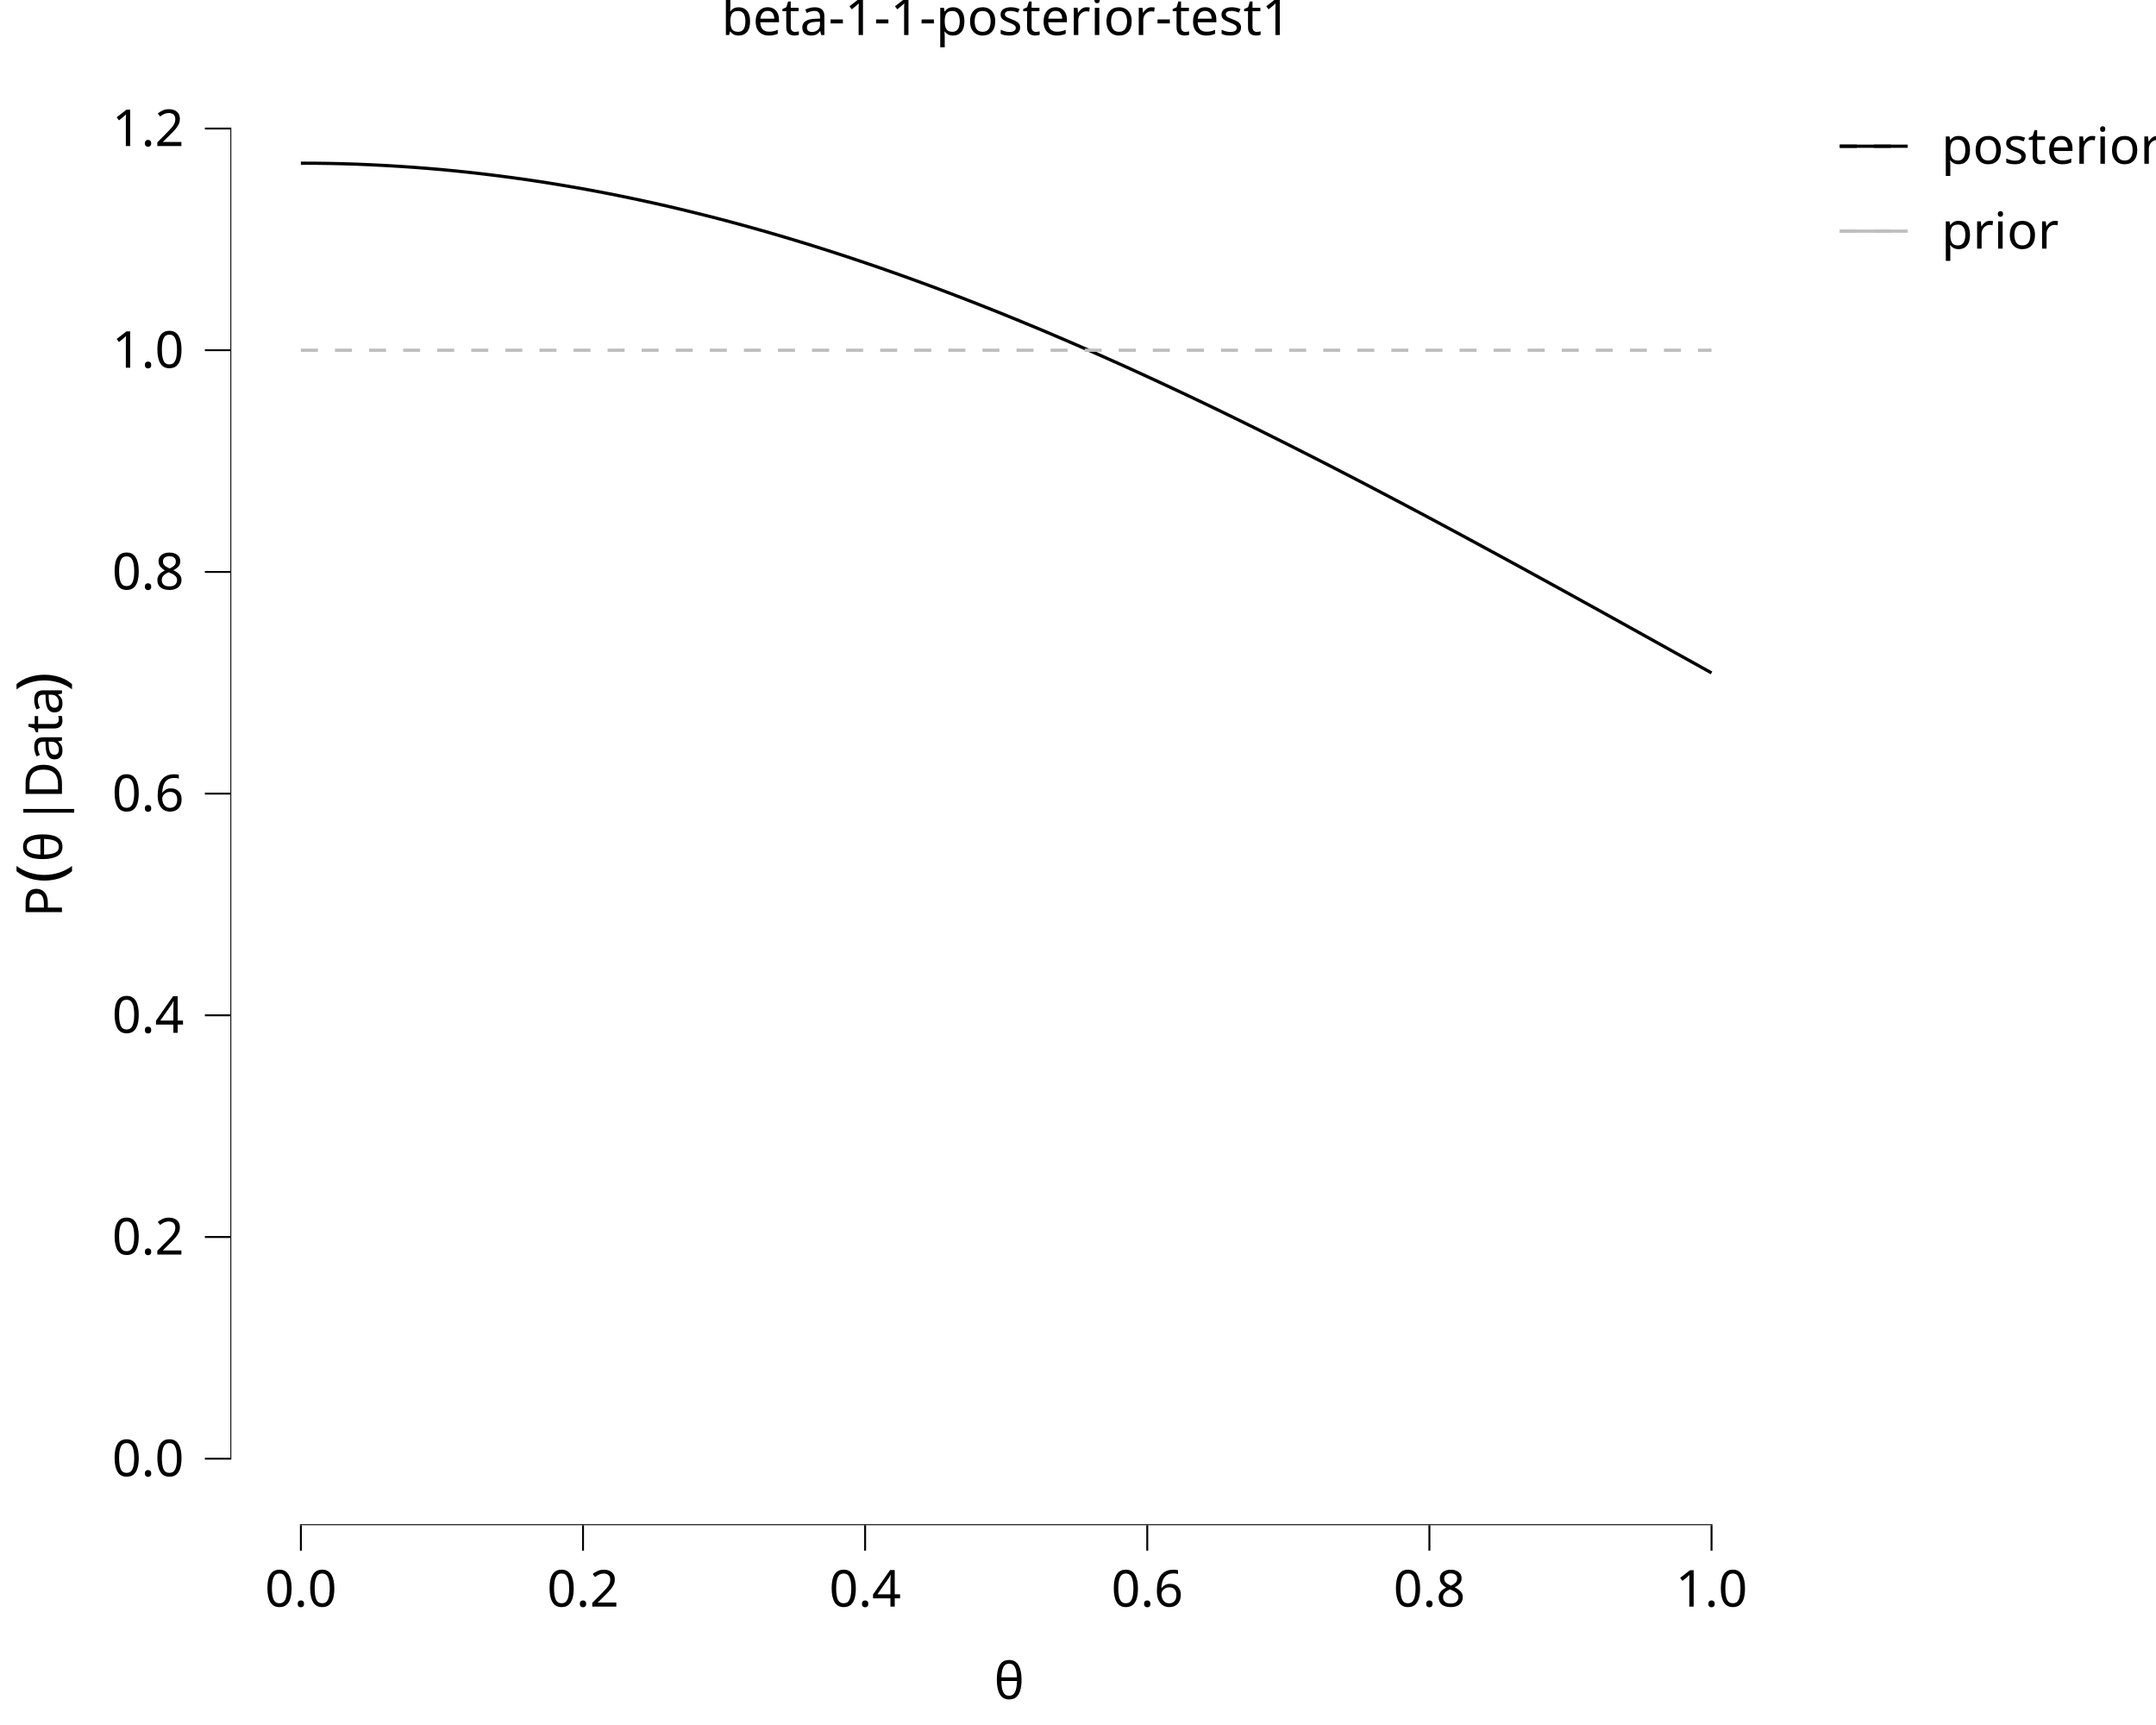
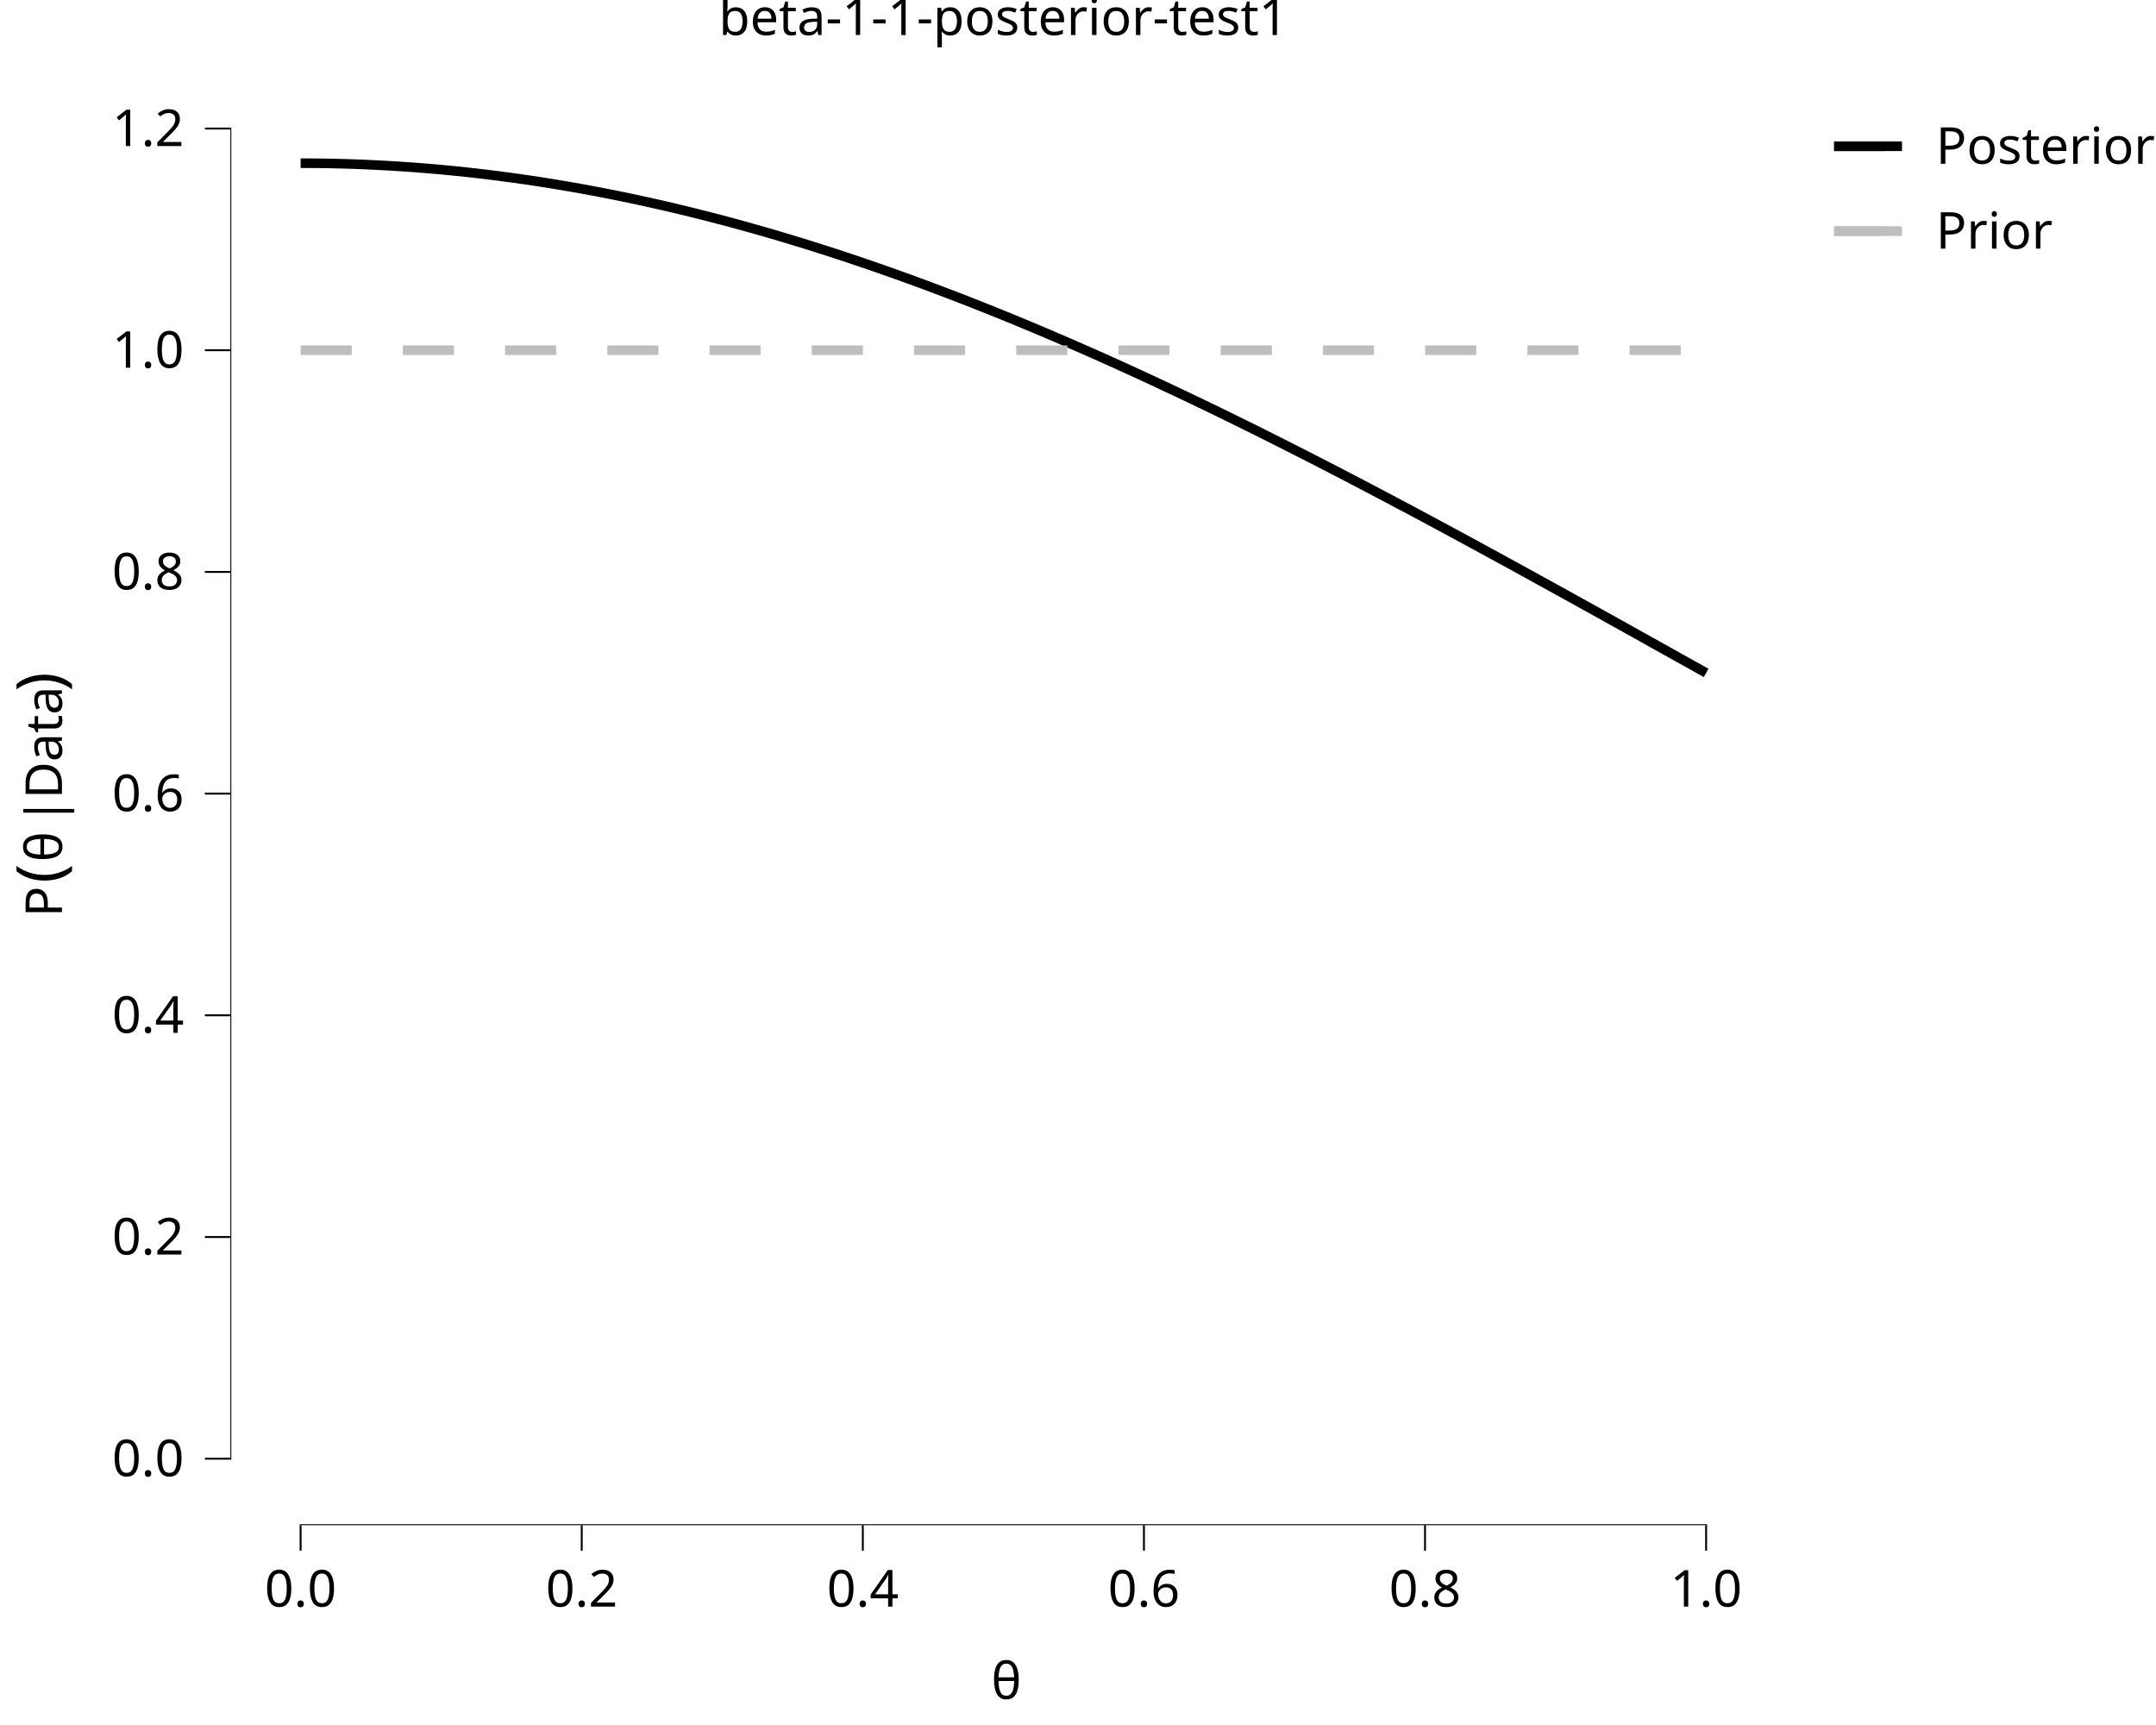
<svg xmlns="http://www.w3.org/2000/svg" class="svglite" data-engine-version="2.0" width="720.00pt" height="576.00pt" viewBox="0 0 720.00 576.00">
  <defs>
    <style type="text/css">
    .svglite line, .svglite polyline, .svglite polygon, .svglite path, .svglite rect, .svglite circle {
      fill: none;
      stroke: #000000;
      stroke-linecap: round;
      stroke-linejoin: round;
      stroke-miterlimit: 10.00;
    }
  </style>
  </defs>
  <rect width="100%" height="100%" style="stroke: none; fill: #FFFFFF;" />
  <defs>
    <clipPath id="cpMC4wMHw3MjAuMDB8MC4wMHw1NzYuMDA=">
      <rect x="0.00" y="0.00" width="720.00" height="576.00" />
    </clipPath>
  </defs>
  <g clip-path="url(#cpMC4wMHw3MjAuMDB8MC4wMHw1NzYuMDA=)">
    <rect x="0.00" y="0.00" width="720.00" height="576.00" style="stroke-width: 10.67; stroke: none;" />
  </g>
  <defs>
-     <clipPath id="cpNzYuOTN8NTk1LjEyfDIwLjcxfDUwOS4yOA==">
-       <rect x="76.93" y="20.71" width="518.19" height="488.57" />
+     <clipPath id="cpNzYuOTN8NTkzLjIzfDIwLjcxfDUwOS4yOA==">
+       <rect x="76.93" y="20.71" width="516.31" height="488.57" />
    </clipPath>
  </defs>
-   <g clip-path="url(#cpNzYuOTN8NTk1LjEyfDIwLjcxfDUwOS4yOA==)">
-     <rect x="76.93" y="20.71" width="518.19" height="488.57" style="stroke-width: 10.67; stroke: none;" />
-     <polyline points="100.48,54.49 105.19,54.51 109.90,54.57 114.61,54.68 119.32,54.83 124.03,55.03 128.75,55.27 133.46,55.55 138.17,55.87 142.88,56.24 147.59,56.64 152.30,57.10 157.01,57.59 161.72,58.13 166.43,58.71 171.14,59.33 175.85,59.99 180.56,60.69 185.28,61.44 189.99,62.23 194.70,63.05 199.41,63.92 204.12,64.83 208.83,65.78 213.54,66.77 218.25,67.80 222.96,68.86 227.67,69.97 232.38,71.12 237.10,72.30 241.81,73.52 246.52,74.78 251.23,76.08 255.94,77.41 260.65,78.78 265.36,80.19 270.07,81.63 274.78,83.11 279.49,84.62 284.20,86.17 288.91,87.75 293.63,89.36 298.34,91.01 303.05,92.69 307.76,94.40 312.47,96.14 317.18,97.92 321.89,99.72 326.60,101.56 331.31,103.42 336.02,105.32 340.73,107.24 345.45,109.19 350.16,111.17 354.87,113.18 359.58,115.21 364.29,117.27 369.00,119.35 373.71,121.46 378.42,123.59 383.13,125.75 387.84,127.93 392.55,130.13 397.26,132.35 401.98,134.60 406.69,136.86 411.40,139.15 416.11,141.46 420.82,143.78 425.53,146.13 430.24,148.49 434.95,150.87 439.66,153.26 444.37,155.67 449.08,158.10 453.79,160.54 458.51,163.00 463.22,165.47 467.93,167.95 472.64,170.44 477.35,172.95 482.06,175.47 486.77,178.00 491.48,180.54 496.19,183.09 500.90,185.65 505.61,188.21 510.33,190.79 515.04,193.37 519.75,195.96 524.46,198.55 529.17,201.15 533.88,203.75 538.59,206.36 543.30,208.97 548.01,211.59 552.72,214.21 557.43,216.83 562.14,219.45 566.86,222.07 571.57,224.70 " style="stroke-width: 1.07; stroke-linecap: butt;" />
-     <polyline points="100.48,116.94 105.19,116.94 109.90,116.94 114.61,116.94 119.32,116.94 124.03,116.94 128.75,116.94 133.46,116.94 138.17,116.94 142.88,116.94 147.59,116.94 152.30,116.94 157.01,116.94 161.72,116.94 166.43,116.94 171.14,116.94 175.85,116.94 180.56,116.94 185.28,116.94 189.99,116.94 194.70,116.94 199.41,116.94 204.12,116.94 208.83,116.94 213.54,116.94 218.25,116.94 222.96,116.94 227.67,116.94 232.38,116.94 237.10,116.94 241.81,116.94 246.52,116.94 251.23,116.94 255.94,116.94 260.65,116.94 265.36,116.94 270.07,116.94 274.78,116.94 279.49,116.94 284.20,116.94 288.91,116.94 293.63,116.94 298.34,116.94 303.05,116.94 307.76,116.94 312.47,116.94 317.18,116.94 321.89,116.94 326.60,116.94 331.31,116.94 336.02,116.94 340.73,116.94 345.45,116.94 350.16,116.94 354.87,116.94 359.58,116.94 364.29,116.94 369.00,116.94 373.71,116.94 378.42,116.94 383.13,116.94 387.84,116.94 392.55,116.94 397.26,116.94 401.98,116.94 406.69,116.94 411.40,116.94 416.11,116.94 420.82,116.94 425.53,116.94 430.24,116.94 434.95,116.94 439.66,116.94 444.37,116.94 449.08,116.94 453.79,116.94 458.51,116.94 463.22,116.94 467.93,116.94 472.64,116.94 477.35,116.94 482.06,116.94 486.77,116.94 491.48,116.94 496.19,116.94 500.90,116.94 505.61,116.94 510.33,116.94 515.04,116.94 519.75,116.94 524.46,116.94 529.17,116.94 533.88,116.94 538.59,116.94 543.30,116.94 548.01,116.94 552.72,116.94 557.43,116.94 562.14,116.94 566.86,116.94 571.57,116.94 " style="stroke-width: 1.07; stroke: #BEBEBE; stroke-dasharray: 5.69,5.69; stroke-linecap: butt;" />
-     <line x1="100.16" y1="509.28" x2="571.89" y2="509.28" style="stroke-width: 0.64; stroke-linecap: butt;" />
+   <g clip-path="url(#cpNzYuOTN8NTkzLjIzfDIwLjcxfDUwOS4yOA==)">
+     <rect x="76.93" y="20.71" width="516.31" height="488.57" style="stroke-width: 10.67; stroke: none;" />
+     <polyline points="100.39,54.49 105.09,54.51 109.78,54.57 114.48,54.68 119.17,54.83 123.86,55.03 128.56,55.27 133.25,55.55 137.94,55.87 142.64,56.24 147.33,56.64 152.03,57.10 156.72,57.59 161.41,58.13 166.11,58.71 170.80,59.33 175.49,59.99 180.19,60.69 184.88,61.44 189.57,62.23 194.27,63.05 198.96,63.92 203.66,64.83 208.35,65.78 213.04,66.77 217.74,67.80 222.43,68.86 227.12,69.97 231.82,71.12 236.51,72.30 241.21,73.52 245.90,74.78 250.59,76.08 255.29,77.41 259.98,78.78 264.67,80.19 269.37,81.63 274.06,83.11 278.76,84.62 283.45,86.17 288.14,87.75 292.84,89.36 297.53,91.01 302.22,92.69 306.92,94.40 311.61,96.14 316.30,97.92 321.00,99.72 325.69,101.56 330.39,103.42 335.08,105.32 339.77,107.24 344.47,109.19 349.16,111.17 353.85,113.18 358.55,115.21 363.24,117.27 367.94,119.35 372.63,121.46 377.32,123.59 382.02,125.75 386.71,127.93 391.40,130.13 396.10,132.35 400.79,134.60 405.49,136.86 410.18,139.15 414.87,141.46 419.57,143.78 424.26,146.13 428.95,148.49 433.65,150.87 438.34,153.26 443.03,155.67 447.73,158.10 452.42,160.54 457.12,163.00 461.81,165.47 466.50,167.95 471.20,170.44 475.89,172.95 480.58,175.47 485.28,178.00 489.97,180.54 494.67,183.09 499.36,185.65 504.05,188.21 508.75,190.79 513.44,193.37 518.13,195.96 522.83,198.55 527.52,201.15 532.22,203.75 536.91,206.36 541.60,208.97 546.30,211.59 550.99,214.21 555.68,216.83 560.38,219.45 565.07,222.07 569.76,224.70 " style="stroke-width: 3.20; stroke-linecap: butt;" />
+     <polyline points="100.39,116.94 105.09,116.94 109.78,116.94 114.48,116.94 119.17,116.94 123.86,116.94 128.56,116.94 133.25,116.94 137.94,116.94 142.64,116.94 147.33,116.94 152.03,116.94 156.72,116.94 161.41,116.94 166.11,116.94 170.80,116.94 175.49,116.94 180.19,116.94 184.88,116.94 189.57,116.94 194.27,116.94 198.96,116.94 203.66,116.94 208.35,116.94 213.04,116.94 217.74,116.94 222.43,116.94 227.12,116.94 231.82,116.94 236.51,116.94 241.21,116.94 245.90,116.94 250.59,116.94 255.29,116.94 259.98,116.94 264.67,116.94 269.37,116.94 274.06,116.94 278.76,116.94 283.45,116.94 288.14,116.94 292.84,116.94 297.53,116.94 302.22,116.94 306.92,116.94 311.61,116.94 316.30,116.94 321.00,116.94 325.69,116.94 330.39,116.94 335.08,116.94 339.77,116.94 344.47,116.94 349.16,116.94 353.85,116.94 358.55,116.94 363.24,116.94 367.94,116.94 372.63,116.94 377.32,116.94 382.02,116.94 386.71,116.94 391.40,116.94 396.10,116.94 400.79,116.94 405.49,116.94 410.18,116.94 414.87,116.94 419.57,116.94 424.26,116.94 428.95,116.94 433.65,116.94 438.34,116.94 443.03,116.94 447.73,116.94 452.42,116.94 457.12,116.94 461.81,116.94 466.50,116.94 471.20,116.94 475.89,116.94 480.58,116.94 485.28,116.94 489.97,116.94 494.67,116.94 499.36,116.94 504.05,116.94 508.75,116.94 513.44,116.94 518.13,116.94 522.83,116.94 527.52,116.94 532.22,116.94 536.91,116.94 541.60,116.94 546.30,116.94 550.99,116.94 555.68,116.94 560.38,116.94 565.07,116.94 569.76,116.94 " style="stroke-width: 3.20; stroke: #BEBEBE; stroke-dasharray: 17.07,17.07; stroke-linecap: butt;" />
+     <line x1="100.08" y1="509.28" x2="570.08" y2="509.28" style="stroke-width: 0.64; stroke-linecap: butt;" />
    <line x1="76.93" y1="487.39" x2="76.93" y2="42.60" style="stroke-width: 0.64; stroke-linecap: butt;" />
-     <rect x="76.93" y="20.71" width="518.19" height="488.57" style="stroke-width: 0.00; stroke: none;" />
+     <rect x="76.93" y="20.71" width="516.31" height="488.57" style="stroke-width: 0.00; stroke: none;" />
  </g>
  <g clip-path="url(#cpMC4wMHw3MjAuMDB8MC4wMHw1NzYuMDA=)">
    <polyline points="76.93,509.28 76.93,20.71 " style="stroke-width: 0.00; stroke: none; stroke-linecap: butt;" />
    <text x="61.45" y="492.92" text-anchor="end" style="font-size: 17.00px; font-family: sans;" textLength="23.63px" lengthAdjust="spacingAndGlyphs">0.0</text>
    <text x="61.45" y="418.90" text-anchor="end" style="font-size: 17.00px; font-family: sans;" textLength="23.63px" lengthAdjust="spacingAndGlyphs">0.2</text>
    <text x="61.45" y="344.87" text-anchor="end" style="font-size: 17.00px; font-family: sans;" textLength="23.63px" lengthAdjust="spacingAndGlyphs">0.4</text>
    <text x="61.45" y="270.85" text-anchor="end" style="font-size: 17.00px; font-family: sans;" textLength="23.63px" lengthAdjust="spacingAndGlyphs">0.6</text>
    <text x="61.45" y="196.82" text-anchor="end" style="font-size: 17.00px; font-family: sans;" textLength="23.63px" lengthAdjust="spacingAndGlyphs">0.8</text>
    <text x="61.45" y="122.79" text-anchor="end" style="font-size: 17.00px; font-family: sans;" textLength="23.63px" lengthAdjust="spacingAndGlyphs">1.0</text>
    <text x="61.45" y="48.77" text-anchor="end" style="font-size: 17.00px; font-family: sans;" textLength="23.63px" lengthAdjust="spacingAndGlyphs">1.2</text>
    <polyline points="68.42,487.07 76.93,487.07 " style="stroke-width: 0.64; stroke-linecap: butt;" />
    <polyline points="68.42,413.05 76.93,413.05 " style="stroke-width: 0.64; stroke-linecap: butt;" />
    <polyline points="68.42,339.02 76.93,339.02 " style="stroke-width: 0.64; stroke-linecap: butt;" />
    <polyline points="68.42,265.00 76.93,265.00 " style="stroke-width: 0.64; stroke-linecap: butt;" />
    <polyline points="68.42,190.97 76.93,190.97 " style="stroke-width: 0.64; stroke-linecap: butt;" />
    <polyline points="68.42,116.94 76.93,116.94 " style="stroke-width: 0.64; stroke-linecap: butt;" />
    <polyline points="68.42,42.92 76.93,42.92 " style="stroke-width: 0.64; stroke-linecap: butt;" />
-     <polyline points="76.93,509.28 595.12,509.28 " style="stroke-width: 0.00; stroke: none; stroke-linecap: butt;" />
-     <polyline points="100.48,517.79 100.48,509.28 " style="stroke-width: 0.64; stroke-linecap: butt;" />
-     <polyline points="194.70,517.79 194.70,509.28 " style="stroke-width: 0.64; stroke-linecap: butt;" />
-     <polyline points="288.91,517.79 288.91,509.28 " style="stroke-width: 0.64; stroke-linecap: butt;" />
-     <polyline points="383.13,517.79 383.13,509.28 " style="stroke-width: 0.64; stroke-linecap: butt;" />
-     <polyline points="477.35,517.79 477.35,509.28 " style="stroke-width: 0.64; stroke-linecap: butt;" />
-     <polyline points="571.57,517.79 571.57,509.28 " style="stroke-width: 0.64; stroke-linecap: butt;" />
-     <text x="100.48" y="536.46" text-anchor="middle" style="font-size: 17.00px; font-family: sans;" textLength="23.63px" lengthAdjust="spacingAndGlyphs">0.0</text>
-     <text x="194.70" y="536.46" text-anchor="middle" style="font-size: 17.00px; font-family: sans;" textLength="23.63px" lengthAdjust="spacingAndGlyphs">0.2</text>
-     <text x="288.91" y="536.46" text-anchor="middle" style="font-size: 17.00px; font-family: sans;" textLength="23.63px" lengthAdjust="spacingAndGlyphs">0.4</text>
-     <text x="383.13" y="536.46" text-anchor="middle" style="font-size: 17.00px; font-family: sans;" textLength="23.63px" lengthAdjust="spacingAndGlyphs">0.6</text>
-     <text x="477.35" y="536.46" text-anchor="middle" style="font-size: 17.00px; font-family: sans;" textLength="23.63px" lengthAdjust="spacingAndGlyphs">0.8</text>
-     <text x="571.57" y="536.46" text-anchor="middle" style="font-size: 17.00px; font-family: sans;" textLength="23.63px" lengthAdjust="spacingAndGlyphs">1.0</text>
-     <text x="331.96" y="567.29" style="font-size: 17.00px; font-family: sans;" textLength="8.13px" lengthAdjust="spacingAndGlyphs">θ</text>
+     <polyline points="76.93,509.28 593.23,509.28 " style="stroke-width: 0.00; stroke: none; stroke-linecap: butt;" />
+     <polyline points="100.39,517.79 100.39,509.28 " style="stroke-width: 0.64; stroke-linecap: butt;" />
+     <polyline points="194.27,517.79 194.27,509.28 " style="stroke-width: 0.64; stroke-linecap: butt;" />
+     <polyline points="288.14,517.79 288.14,509.28 " style="stroke-width: 0.64; stroke-linecap: butt;" />
+     <polyline points="382.02,517.79 382.02,509.28 " style="stroke-width: 0.64; stroke-linecap: butt;" />
+     <polyline points="475.89,517.79 475.89,509.28 " style="stroke-width: 0.64; stroke-linecap: butt;" />
+     <polyline points="569.76,517.79 569.76,509.28 " style="stroke-width: 0.64; stroke-linecap: butt;" />
+     <text x="100.39" y="536.46" text-anchor="middle" style="font-size: 17.00px; font-family: sans;" textLength="23.63px" lengthAdjust="spacingAndGlyphs">0.0</text>
+     <text x="194.27" y="536.46" text-anchor="middle" style="font-size: 17.00px; font-family: sans;" textLength="23.63px" lengthAdjust="spacingAndGlyphs">0.2</text>
+     <text x="288.14" y="536.46" text-anchor="middle" style="font-size: 17.00px; font-family: sans;" textLength="23.63px" lengthAdjust="spacingAndGlyphs">0.4</text>
+     <text x="382.02" y="536.46" text-anchor="middle" style="font-size: 17.00px; font-family: sans;" textLength="23.63px" lengthAdjust="spacingAndGlyphs">0.6</text>
+     <text x="475.89" y="536.46" text-anchor="middle" style="font-size: 17.00px; font-family: sans;" textLength="23.63px" lengthAdjust="spacingAndGlyphs">0.8</text>
+     <text x="569.76" y="536.46" text-anchor="middle" style="font-size: 17.00px; font-family: sans;" textLength="23.63px" lengthAdjust="spacingAndGlyphs">1.0</text>
+     <text x="331.02" y="567.29" style="font-size: 17.00px; font-family: sans;" textLength="8.13px" lengthAdjust="spacingAndGlyphs">θ</text>
    <text transform="translate(20.69,306.22) rotate(-90)" style="font-size: 17.00px; font-family: sans;" textLength="11.34px" lengthAdjust="spacingAndGlyphs">P</text>
    <text transform="translate(20.69,294.88) rotate(-90)" style="font-size: 21.25px; font-family: sans;" textLength="7.08px" lengthAdjust="spacingAndGlyphs">(</text>
    <text transform="translate(20.69,287.80) rotate(-90)" style="font-size: 17.00px; font-family: sans;" textLength="8.13px" lengthAdjust="spacingAndGlyphs">θ</text>
    <text transform="translate(20.69,279.67) rotate(-90)" style="font-size: 17.00px; font-family: sans;" textLength="4.25px" lengthAdjust="spacingAndGlyphs"> </text>
    <text transform="translate(20.69,275.42) rotate(-90)" style="font-size: 17.00px; font-family: sans;" textLength="4.42px" lengthAdjust="spacingAndGlyphs">|</text>
    <text transform="translate(20.69,271.00) rotate(-90)" style="font-size: 17.00px; font-family: sans;" textLength="4.25px" lengthAdjust="spacingAndGlyphs"> </text>
    <text transform="translate(20.69,266.75) rotate(-90)" style="font-size: 17.00px; font-family: sans;" textLength="35.91px" lengthAdjust="spacingAndGlyphs">Data</text>
    <text transform="translate(20.69,230.83) rotate(-90)" style="font-size: 21.25px; font-family: sans;" textLength="7.06px" lengthAdjust="spacingAndGlyphs">)</text>
-     <rect x="606.08" y="20.71" width="113.92" height="76.12" style="stroke-width: 0.75; stroke: none;" />
-     <rect x="606.08" y="20.71" width="113.92" height="76.12" style="stroke-width: 10.67; stroke: none;" />
-     <rect x="611.56" y="34.66" width="28.35" height="28.35" style="stroke-width: 10.67; stroke: none;" />
-     <line x1="614.39" y1="48.83" x2="637.07" y2="48.83" style="stroke-width: 1.07; stroke-linecap: butt;" />
-     <line x1="614.39" y1="48.83" x2="637.07" y2="48.83" style="stroke-width: 1.07; stroke-dasharray: 5.69,5.69; stroke-linecap: butt;" />
-     <rect x="611.56" y="63.00" width="28.35" height="28.35" style="stroke-width: 10.67; stroke: none;" />
-     <line x1="614.39" y1="77.18" x2="637.07" y2="77.18" style="stroke-width: 1.07; stroke: #BEBEBE; stroke-linecap: butt;" />
-     <line x1="614.39" y1="77.18" x2="637.07" y2="77.18" style="stroke-width: 1.07; stroke: #BEBEBE; stroke-dasharray: 5.69,5.69; stroke-linecap: butt;" />
-     <text x="648.37" y="54.68" style="font-size: 17.00px; font-family: sans;" textLength="66.15px" lengthAdjust="spacingAndGlyphs">posterior</text>
-     <text x="648.37" y="83.03" style="font-size: 17.00px; font-family: sans;" textLength="34.01px" lengthAdjust="spacingAndGlyphs">prior</text>
-     <text x="336.02" y="11.70" text-anchor="middle" style="font-size: 17.00px; font-family: sans;" textLength="177.65px" lengthAdjust="spacingAndGlyphs">beta-1-1-posterior-test1</text>
+     <rect x="604.19" y="20.71" width="115.81" height="76.12" style="stroke-width: 0.75; stroke: none;" />
+     <rect x="604.19" y="20.71" width="115.81" height="76.12" style="stroke-width: 10.67; stroke: none;" />
+     <rect x="609.67" y="34.66" width="28.35" height="28.35" style="stroke-width: 10.67; stroke: none;" />
+     <line x1="612.51" y1="48.83" x2="635.18" y2="48.83" style="stroke-width: 3.20; stroke-linecap: butt;" />
+     <line x1="612.51" y1="48.83" x2="635.18" y2="48.83" style="stroke-width: 3.20; stroke-dasharray: 17.07,17.07; stroke-linecap: butt;" />
+     <rect x="609.67" y="63.00" width="28.35" height="28.35" style="stroke-width: 10.67; stroke: none;" />
+     <line x1="612.51" y1="77.18" x2="635.18" y2="77.18" style="stroke-width: 3.20; stroke: #BEBEBE; stroke-linecap: butt;" />
+     <line x1="612.51" y1="77.18" x2="635.18" y2="77.18" style="stroke-width: 3.20; stroke: #BEBEBE; stroke-dasharray: 17.07,17.07; stroke-linecap: butt;" />
+     <text x="646.49" y="54.68" style="font-size: 17.00px; font-family: sans;" textLength="68.03px" lengthAdjust="spacingAndGlyphs">Posterior</text>
+     <text x="646.49" y="83.03" style="font-size: 17.00px; font-family: sans;" textLength="35.89px" lengthAdjust="spacingAndGlyphs">Prior</text>
+     <text x="335.08" y="11.70" text-anchor="middle" style="font-size: 17.00px; font-family: sans;" textLength="177.65px" lengthAdjust="spacingAndGlyphs">beta-1-1-posterior-test1</text>
  </g>
</svg>
